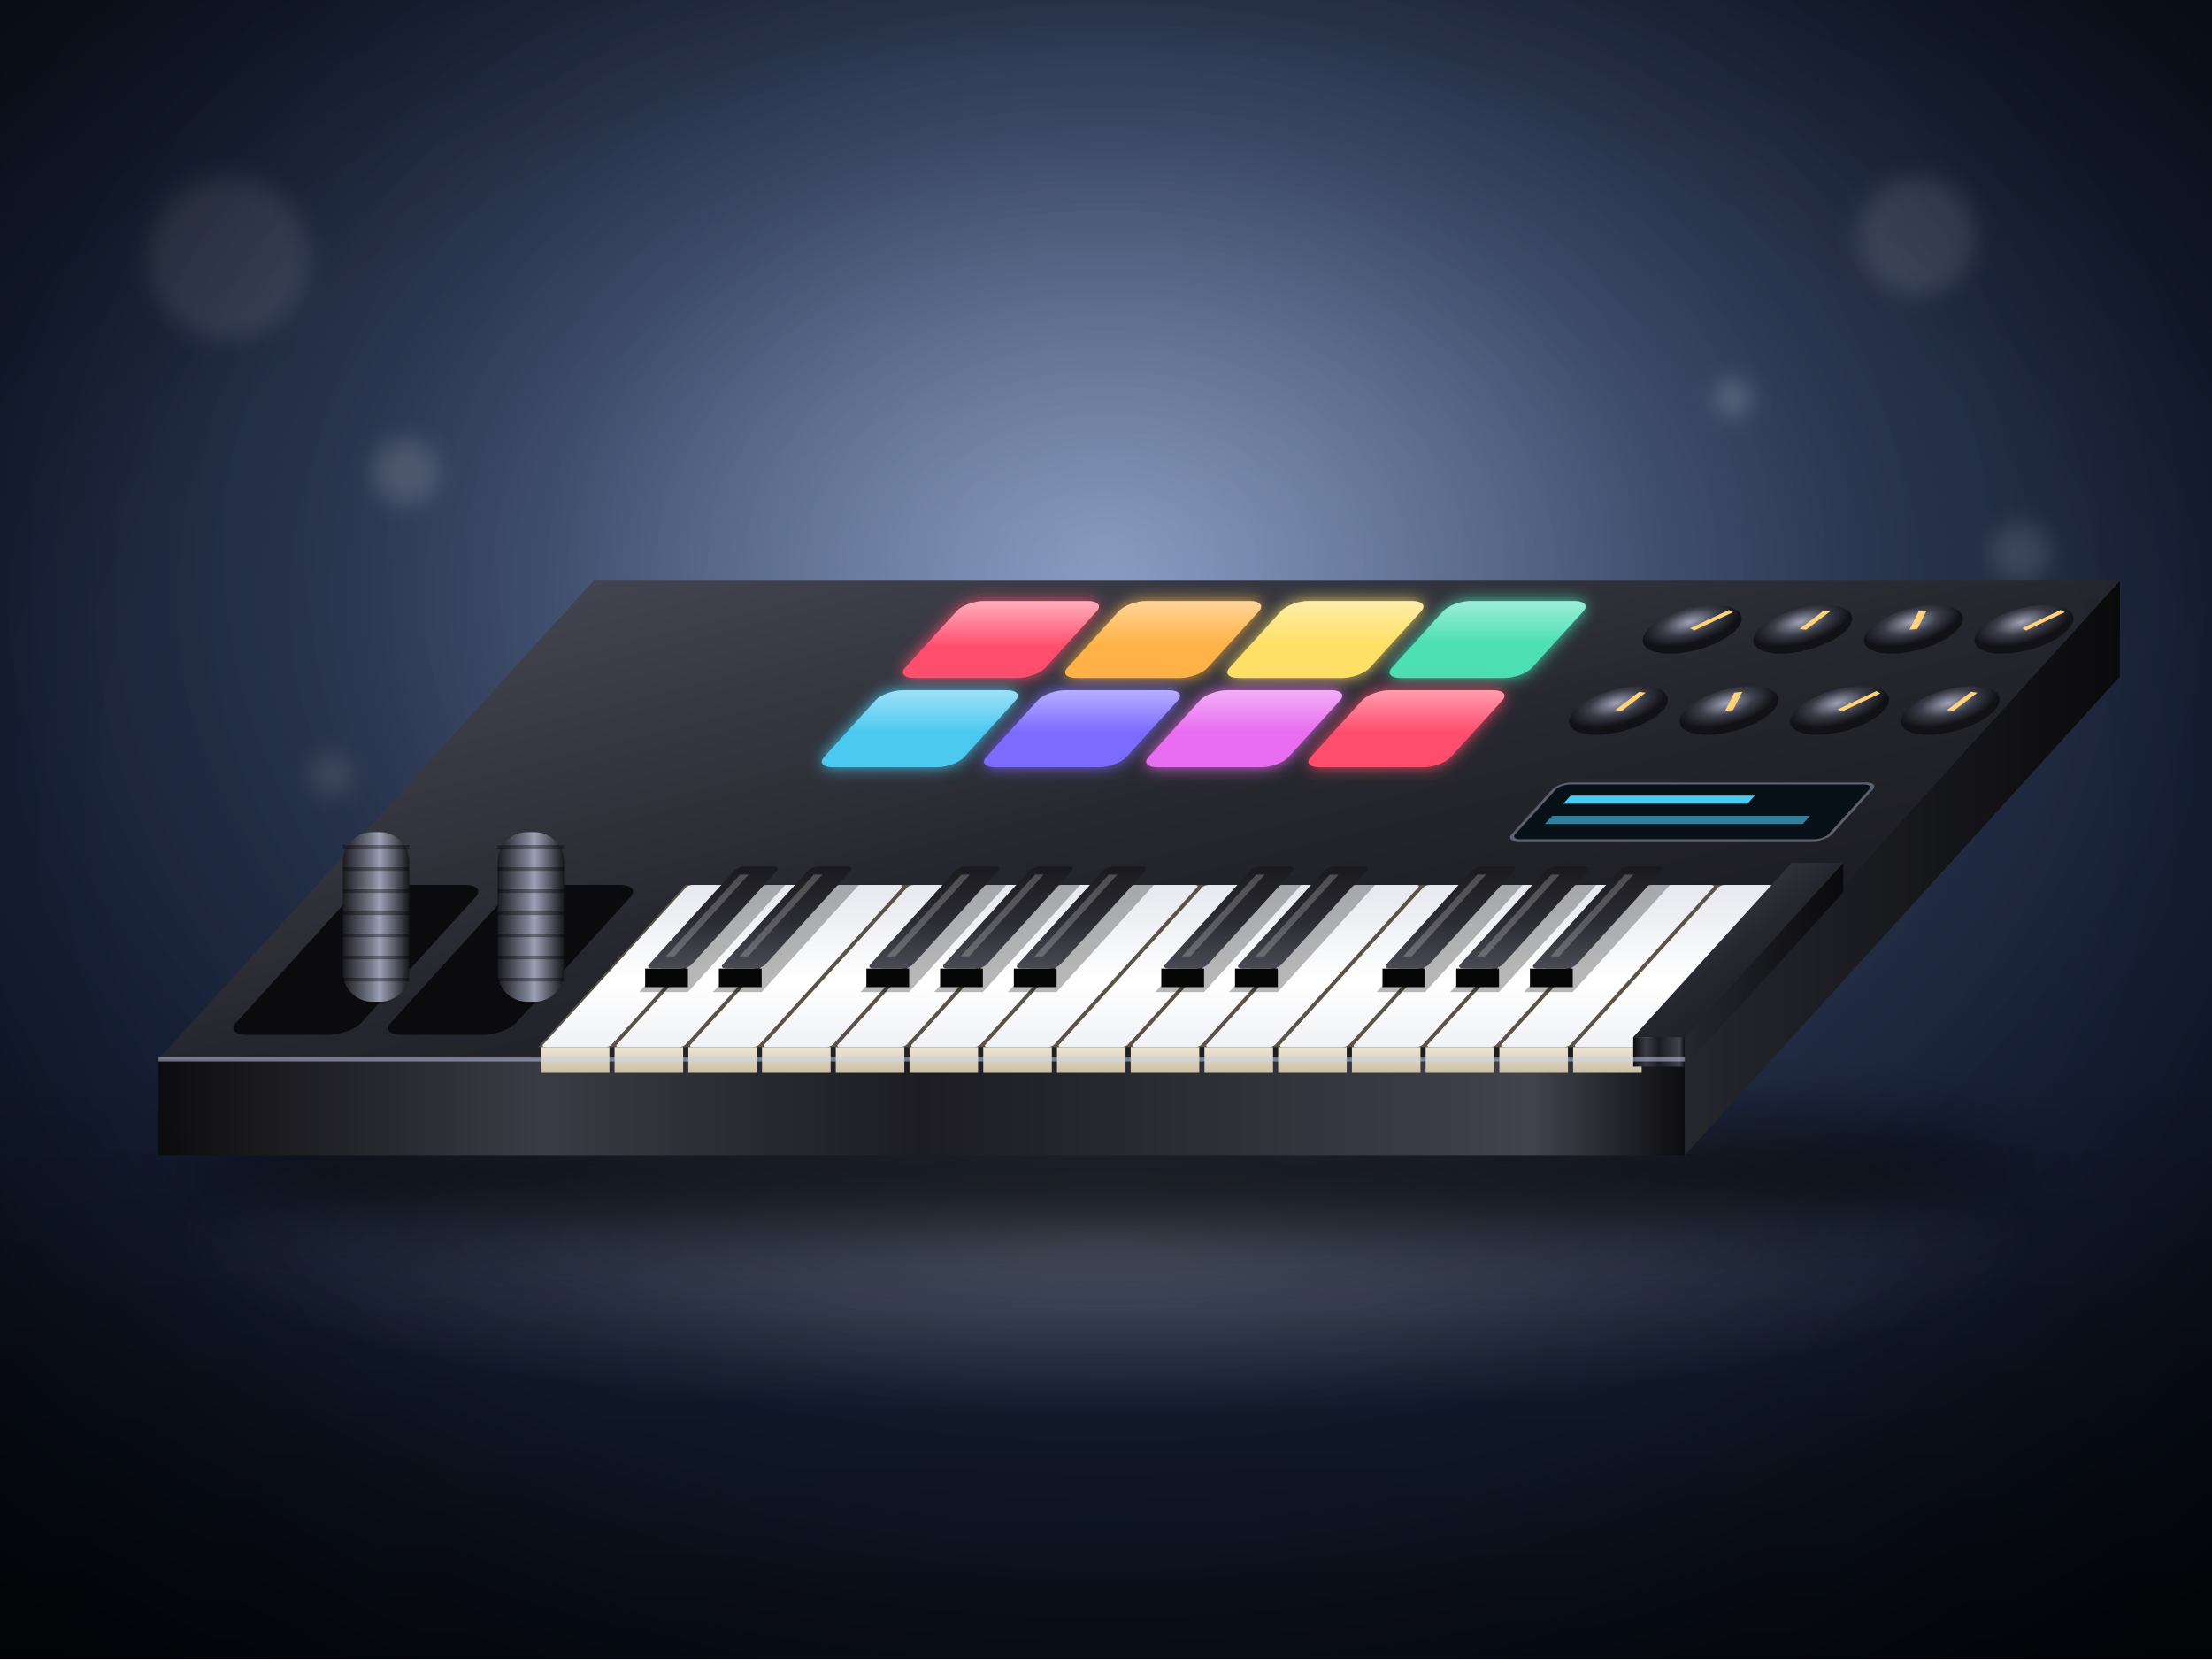
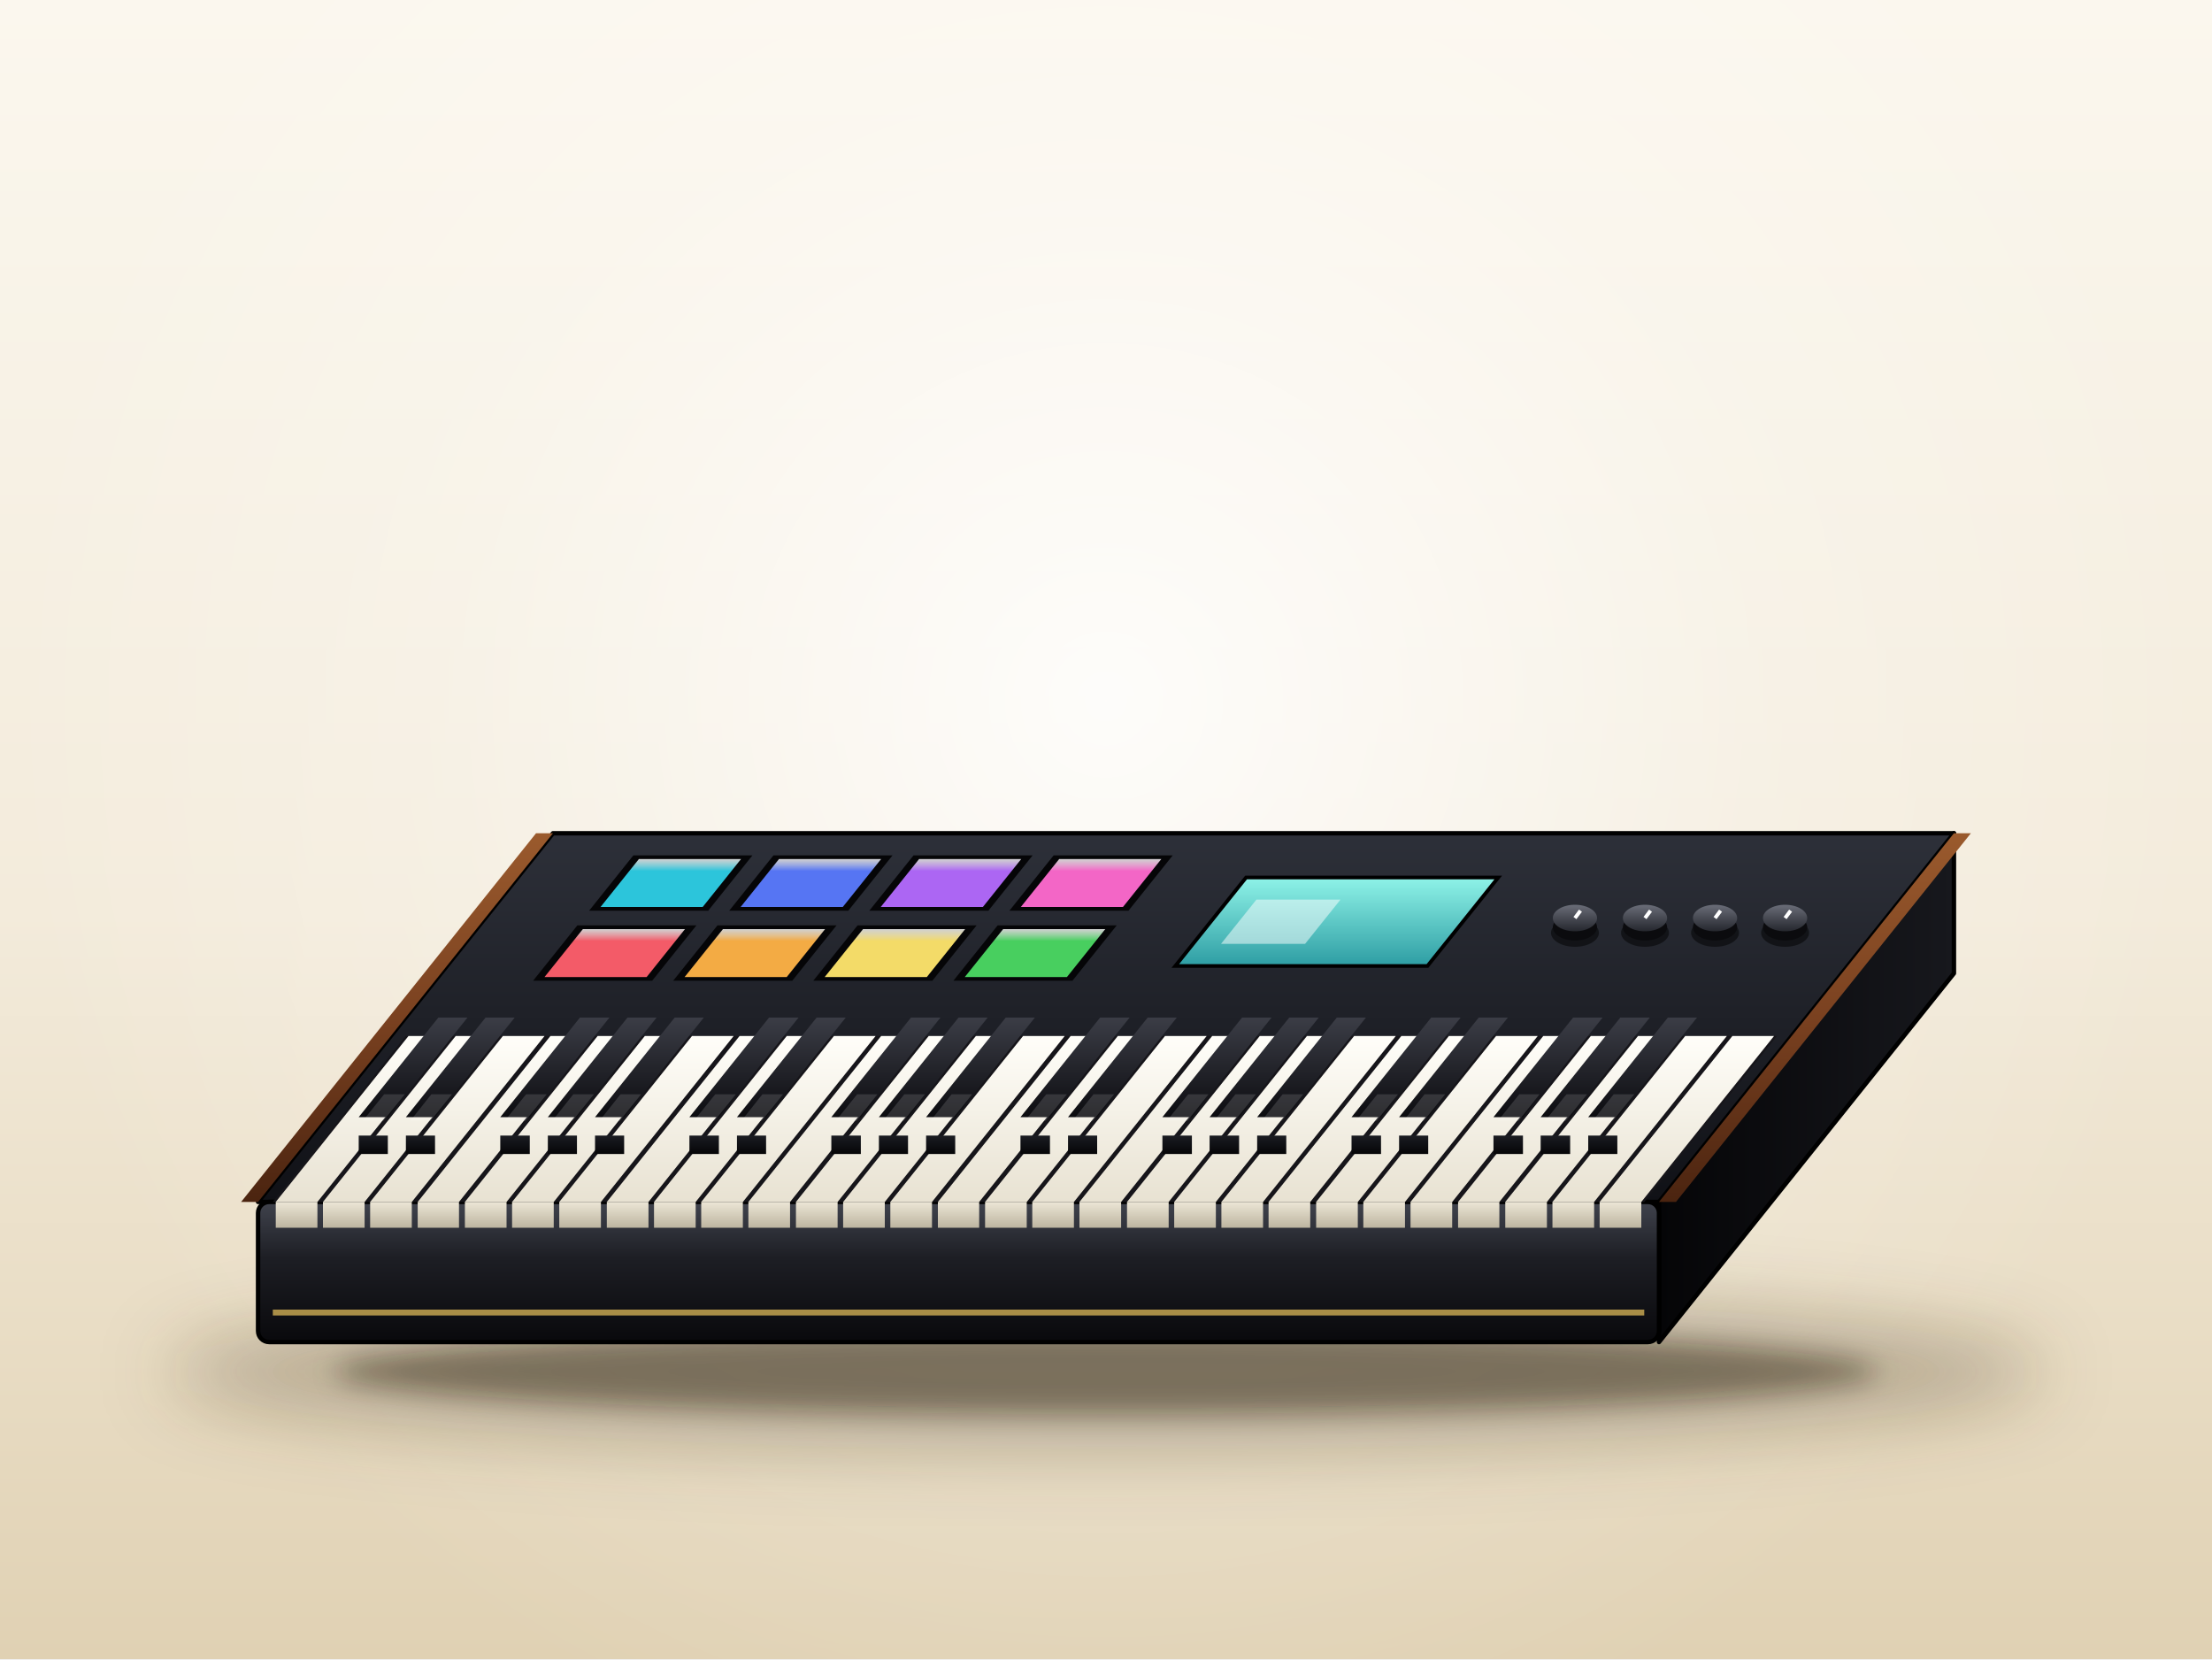
<svg xmlns="http://www.w3.org/2000/svg" viewBox="0 0 600 450" width="600" height="450" role="img">
  <defs>
-     <radialGradient id="r1" cx="0.5" cy="0.36" r="0.78">
-       <stop offset="0" stop-color="#5873a8" />
-       <stop offset="0.45" stop-color="#1e2a44" />
-       <stop offset="1" stop-color="#070c18" />
+     <linearGradient id="midicontroller1" x1="0" y1="0" x2="0" y2="1">
+       <stop offset="0" stop-color="#4a4d58" />
+       <stop offset="0.25" stop-color="#23252c" />
+       <stop offset="0.7" stop-color="#0d0e12" />
+       <stop offset="1" stop-color="#050507" />
+     </linearGradient>
+     <linearGradient id="midicontroller2" x1="0" y1="0" x2="1" y2="0">
+       <stop offset="0" stop-color="#050507" />
+       <stop offset="0.4" stop-color="#3a3d47" />
+       <stop offset="0.55" stop-color="#4b4e5a" />
+       <stop offset="1" stop-color="#0a0a0d" />
+     </linearGradient>
+     <linearGradient id="midicontroller3" x1="0" y1="0" x2="1" y2="0">
+       <stop offset="0" stop-color="#7d818b" />
+       <stop offset="0.2" stop-color="#d9dce2" />
+       <stop offset="0.45" stop-color="#f6f7f9" />
+       <stop offset="0.7" stop-color="#b2b6bf" />
+       <stop offset="1" stop-color="#7a7e88" />
+     </linearGradient>
+     <linearGradient id="midicontroller4" x1="0" y1="0" x2="0" y2="1">
+       <stop offset="0" stop-color="#f4f5f7" />
+       <stop offset="0.5" stop-color="#c3c6cd" />
+       <stop offset="1" stop-color="#868a94" />
+     </linearGradient>
+     <linearGradient id="midicontroller5" x1="0" y1="0" x2="0" y2="1">
+       <stop offset="0" stop-color="#f7e3a4" />
+       <stop offset="0.35" stop-color="#d6a944" />
+       <stop offset="0.7" stop-color="#a8781c" />
+       <stop offset="1" stop-color="#6e4a0c" />
+     </linearGradient>
+     <linearGradient id="midicontroller6" x1="0" y1="0" x2="1" y2="0">
+       <stop offset="0" stop-color="#7a5410" />
+       <stop offset="0.3" stop-color="#e8c56a" />
+       <stop offset="0.5" stop-color="#fbeaa9" />
+       <stop offset="0.75" stop-color="#c1912f" />
+       <stop offset="1" stop-color="#7a5410" />
+     </linearGradient>
+     <linearGradient id="midicontroller7" x1="0" y1="0" x2="0" y2="1">
+       <stop offset="0" stop-color="#33497a" />
+       <stop offset="0.45" stop-color="#1d2e55" />
+       <stop offset="1" stop-color="#0d1730" />
+     </linearGradient>
+     <linearGradient id="midicontroller8" x1="0" y1="0" x2="1" y2="0">
+       <stop offset="0" stop-color="#0d1730" />
+       <stop offset="0.5" stop-color="#2b4272" />
+       <stop offset="1" stop-color="#0d1730" />
+     </linearGradient>
+     <linearGradient id="midicontroller9" x1="0" y1="0" x2="0" y2="1">
+       <stop offset="0" stop-color="#FBF7EE" />
+       <stop offset="0.55" stop-color="#F3EBDB" />
+       <stop offset="0.8" stop-color="#E9DDC5" />
+       <stop offset="1" stop-color="#E0D1B3" />
+     </linearGradient>
+     <radialGradient id="midicontroller10" cx="300" cy="190" r="300" gradientUnits="userSpaceOnUse">
+       <stop offset="0" stop-color="#fff" stop-opacity="0.85" />
+       <stop offset="0.6" stop-color="#fff" stop-opacity="0.2" />
+       <stop offset="1" stop-color="#fff" stop-opacity="0" />
    </radialGradient>
-     <radialGradient id="r2" cx="0.5" cy="0.5" r="0.5">
-       <stop offset="0" stop-color="#ffffff" stop-opacity="0.3" />
-       <stop offset="0.5" stop-color="#ffffff" stop-opacity="0.08" />
-       <stop offset="1" stop-color="#ffffff" stop-opacity="0" />
-     </radialGradient>
-     <linearGradient id="l3" x1="0" y1="290" x2="0" y2="450" gradientUnits="userSpaceOnUse">
-       <stop offset="0" stop-color="#000" stop-opacity="0" />
-       <stop offset="1" stop-color="#000" stop-opacity="0.38" />
-     </linearGradient>
-     <radialGradient id="r4" cx="0.5" cy="0.5" r="0.5">
-       <stop offset="0" stop-color="#ffffff" stop-opacity="0.22" />
-       <stop offset="1" stop-color="#ffffff" stop-opacity="0" />
-     </radialGradient>
-     <filter id="f5" x="-50%" y="-50%" width="200%" height="200%">
-       <feGaussianBlur stdDeviation="3" />
-     </filter>
-     <filter id="f6" x="-50%" y="-50%" width="200%" height="200%">
+     <filter id="midicontroller11" x="-50%" y="-50%" width="200%" height="200%">
      <feGaussianBlur stdDeviation="10" />
    </filter>
-     <linearGradient id="l7" x1="0" y1="0" x2="1" y2="0">
-       <stop offset="0" stop-color="#0d0d10" />
-       <stop offset="0.25" stop-color="#3a3b44" />
-       <stop offset="0.5" stop-color="#1c1c22" />
-       <stop offset="0.9" stop-color="#41434d" />
-       <stop offset="1" stop-color="#0d0d10" />
-     </linearGradient>
-     <linearGradient id="l8" x1="0" y1="0" x2="1" y2="1">
-       <stop offset="0" stop-color="#4a4c58" />
-       <stop offset="0.5" stop-color="#26272e" />
-       <stop offset="1" stop-color="#141418" />
-     </linearGradient>
-     <linearGradient id="l9" x1="0" y1="0" x2="1" y2="0">
-       <stop offset="0" stop-color="#26272e" />
-       <stop offset="1" stop-color="#0a0a0c" />
-     </linearGradient>
-     <filter id="f10" x="-50%" y="-50%" width="200%" height="200%">
-       <feGaussianBlur stdDeviation="4" />
+     <filter id="midicontroller12" x="-50%" y="-50%" width="200%" height="200%">
+       <feGaussianBlur stdDeviation="3.5" />
    </filter>
-     <linearGradient id="l11" x1="0" y1="0" x2="0" y2="1">
-       <stop offset="0" stop-color="#fff" stop-opacity="0.55" />
-       <stop offset="0.6" stop-color="#fff" stop-opacity="0" />
-     </linearGradient>
-     <radialGradient id="r12" cx="0.4" cy="0.35" r="0.5">
-       <stop offset="0" stop-color="#9fa3b5" />
-       <stop offset="0.55" stop-color="#3a3c48" />
-       <stop offset="1" stop-color="#121216" />
-     </radialGradient>
-     <linearGradient id="l13" x1="0" y1="0" x2="0" y2="1">
-       <stop offset="0" stop-color="#fff" stop-opacity="0.45" />
-       <stop offset="0.55" stop-color="#fff" stop-opacity="0" />
-     </linearGradient>
-     <linearGradient id="l14" x1="0" y1="0" x2="1" y2="0">
-       <stop offset="0" stop-color="#1a1a1f" />
-       <stop offset="0.45" stop-color="#7d8092" />
-       <stop offset="0.55" stop-color="#9ea2b6" />
-       <stop offset="1" stop-color="#16161a" />
-     </linearGradient>
-     <linearGradient id="l15" x1="0" y1="0" x2="0" y2="1">
-       <stop offset="0" stop-color="#e6e8ee" />
-       <stop offset="0.6" stop-color="#ffffff" />
-       <stop offset="1" stop-color="#f1f2f6" />
-     </linearGradient>
-     <linearGradient id="l16" x1="0" y1="0" x2="0" y2="1">
-       <stop offset="0" stop-color="#efe7d4" />
-       <stop offset="1" stop-color="#c9bfa6" />
-     </linearGradient>
-     <linearGradient id="l17" x1="0" y1="0" x2="0" y2="1">
-       <stop offset="0" stop-color="#1a1a1e" />
-       <stop offset="0.55" stop-color="#2c2c33" />
-       <stop offset="1" stop-color="#4a4a55" />
-     </linearGradient>
-     <radialGradient id="r18" cx="0.5" cy="0.48" r="0.72">
-       <stop offset="0" stop-color="#000" stop-opacity="0" />
-       <stop offset="0.62" stop-color="#000" stop-opacity="0" />
-       <stop offset="1" stop-color="#000" stop-opacity="0.55" />
-     </radialGradient>
+     <linearGradient id="midicontroller13" x1="0" y1="0" x2="0" y2="1">
+       <stop offset="0" stop-color="#40434d" />
+       <stop offset="0.4" stop-color="#1d1e24" />
+       <stop offset="1" stop-color="#09090c" />
+     </linearGradient>
+     <linearGradient id="midicontroller14" x1="0" y1="0" x2="0" y2="1">
+       <stop offset="0" stop-color="#2d3039" />
+       <stop offset="1" stop-color="#101116" />
+     </linearGradient>
+     <linearGradient id="midicontroller15" x1="1" y1="0" x2="0" y2="0">
+       <stop offset="0" stop-color="#17181d" />
+       <stop offset="1" stop-color="#050507" />
+     </linearGradient>
+     <linearGradient id="midicontroller16" x1="0" y1="0" x2="0" y2="1">
+       <stop offset="0" stop-color="#9a5a2d" />
+       <stop offset="0.5" stop-color="#7a4120" />
+       <stop offset="1" stop-color="#4b2410" />
+     </linearGradient>
+     <linearGradient id="midicontroller17" x1="0" y1="0" x2="0" y2="1">
+       <stop offset="0" stop-color="#fff" stop-opacity="0.85" />
+       <stop offset="0.25" stop-color="#ff5f6d" />
+       <stop offset="1" stop-color="#ff5f6d" />
+     </linearGradient>
+     <linearGradient id="midicontroller18" x1="0" y1="0" x2="0" y2="1">
+       <stop offset="0" stop-color="#fff" stop-opacity="0.85" />
+       <stop offset="0.25" stop-color="#ffb347" />
+       <stop offset="1" stop-color="#ffb347" />
+     </linearGradient>
+     <linearGradient id="midicontroller19" x1="0" y1="0" x2="0" y2="1">
+       <stop offset="0" stop-color="#fff" stop-opacity="0.85" />
+       <stop offset="0.25" stop-color="#ffe66d" />
+       <stop offset="1" stop-color="#ffe66d" />
+     </linearGradient>
+     <linearGradient id="midicontroller20" x1="0" y1="0" x2="0" y2="1">
+       <stop offset="0" stop-color="#fff" stop-opacity="0.85" />
+       <stop offset="0.25" stop-color="#4cd964" />
+       <stop offset="1" stop-color="#4cd964" />
+     </linearGradient>
+     <linearGradient id="midicontroller21" x1="0" y1="0" x2="0" y2="1">
+       <stop offset="0" stop-color="#fff" stop-opacity="0.85" />
+       <stop offset="0.25" stop-color="#2ecfe6" />
+       <stop offset="1" stop-color="#2ecfe6" />
+     </linearGradient>
+     <linearGradient id="midicontroller22" x1="0" y1="0" x2="0" y2="1">
+       <stop offset="0" stop-color="#fff" stop-opacity="0.85" />
+       <stop offset="0.25" stop-color="#5a7bff" />
+       <stop offset="1" stop-color="#5a7bff" />
+     </linearGradient>
+     <linearGradient id="midicontroller23" x1="0" y1="0" x2="0" y2="1">
+       <stop offset="0" stop-color="#fff" stop-opacity="0.85" />
+       <stop offset="0.25" stop-color="#b46bff" />
+       <stop offset="1" stop-color="#b46bff" />
+     </linearGradient>
+     <linearGradient id="midicontroller24" x1="0" y1="0" x2="0" y2="1">
+       <stop offset="0" stop-color="#fff" stop-opacity="0.85" />
+       <stop offset="0.25" stop-color="#ff6bd0" />
+       <stop offset="1" stop-color="#ff6bd0" />
+     </linearGradient>
+     <linearGradient id="midicontroller25" x1="0" y1="0" x2="0" y2="1">
+       <stop offset="0" stop-color="#8ff3e8" />
+       <stop offset="1" stop-color="#2d9da3" />
+     </linearGradient>
+     <linearGradient id="midicontroller26" x1="0" y1="0" x2="0" y2="1">
+       <stop offset="0" stop-color="#6a6d78" />
+       <stop offset="1" stop-color="#25272e" />
+     </linearGradient>
+     <linearGradient id="midicontroller27" x1="0" y1="0" x2="0" y2="1">
+       <stop offset="0" stop-color="#6a6d78" />
+       <stop offset="1" stop-color="#25272e" />
+     </linearGradient>
+     <linearGradient id="midicontroller28" x1="0" y1="0" x2="0" y2="1">
+       <stop offset="0" stop-color="#6a6d78" />
+       <stop offset="1" stop-color="#25272e" />
+     </linearGradient>
+     <linearGradient id="midicontroller29" x1="0" y1="0" x2="0" y2="1">
+       <stop offset="0" stop-color="#6a6d78" />
+       <stop offset="1" stop-color="#25272e" />
+     </linearGradient>
+     <linearGradient id="midicontroller30" x1="0" y1="0" x2="0" y2="1">
+       <stop offset="0" stop-color="#fffef9" />
+       <stop offset="1" stop-color="#e8e2d2" />
+     </linearGradient>
+     <linearGradient id="midicontroller31" x1="0" y1="0" x2="0" y2="1">
+       <stop offset="0" stop-color="#ece6d6" />
+       <stop offset="1" stop-color="#bdb5a0" />
+     </linearGradient>
+     <linearGradient id="midicontroller32" x1="0" y1="0" x2="0" y2="1">
+       <stop offset="0" stop-color="#3b3d46" />
+       <stop offset="1" stop-color="#0c0c10" />
+     </linearGradient>
+     <linearGradient id="midicontroller33" x1="0" y1="0" x2="0" y2="1">
+       <stop offset="0" stop-color="#1b1c22" />
+       <stop offset="1" stop-color="#050507" />
+     </linearGradient>
  </defs>
-   <rect width="600" height="450" fill="url(#r1)" />
-   <ellipse cx="300" cy="150" rx="300" ry="230" fill="url(#r2)" />
-   <rect y="290" width="600" height="160" fill="url(#l3)" />
-   <ellipse cx="300" cy="336" rx="250" ry="48" fill="url(#r4)" />
-   <g filter="url(#f5)" fill="#fff">
-     <circle cx="62" cy="70" r="22" opacity="0.1" />
-     <circle cx="110" cy="128" r="9" opacity="0.14" />
-     <circle cx="520" cy="64" r="16" opacity="0.12" />
-     <circle cx="548" cy="150" r="8" opacity="0.12" />
-     <circle cx="470" cy="108" r="5" opacity="0.18" />
-     <circle cx="90" cy="210" r="6" opacity="0.1" />
-   </g>
-   <ellipse cx="300" cy="318" rx="250" ry="18" fill="#000" opacity="0.65" filter="url(#f6)" />
-   <polygon points="43.0,287.3 457.0,287.3 457.0,313.3 43.0,313.3" fill="url(#l7)" />
-   <polygon points="575.0,157.5 457.0,287.3 457.0,313.3 575.0,183.5" fill="url(#l9)" />
-   <polygon points="161.0,157.5 575.0,157.5 457.0,287.3 43.0,287.3" fill="url(#l8)" />
-   <g transform="matrix(1 0 -0.5 0.55 186 240)">
-     <rect x="6" y="-140" width="38" height="38" rx="5" fill="#ff4d6d" filter="url(#f10)" opacity=".9" />
-     <rect x="6" y="-140" width="38" height="38" rx="5" fill="#ff4d6d" />
-     <rect x="6" y="-140" width="38" height="38" rx="5" fill="url(#l11)" />
-     <rect x="50" y="-140" width="38" height="38" rx="5" fill="#ffb347" filter="url(#f10)" opacity=".9" />
-     <rect x="50" y="-140" width="38" height="38" rx="5" fill="#ffb347" />
-     <rect x="50" y="-140" width="38" height="38" rx="5" fill="url(#l13)" />
-     <rect x="94" y="-140" width="38" height="38" rx="5" fill="#ffe066" filter="url(#f10)" opacity=".9" />
-     <rect x="94" y="-140" width="38" height="38" rx="5" fill="#ffe066" />
-     <rect x="94" y="-140" width="38" height="38" rx="5" fill="url(#l13)" />
-     <rect x="138" y="-140" width="38" height="38" rx="5" fill="#4ce0b3" filter="url(#f10)" opacity=".9" />
-     <rect x="138" y="-140" width="38" height="38" rx="5" fill="#4ce0b3" />
-     <rect x="138" y="-140" width="38" height="38" rx="5" fill="url(#l13)" />
-     <rect x="6" y="-96" width="38" height="38" rx="5" fill="#4cc9f0" filter="url(#f10)" opacity=".9" />
-     <rect x="6" y="-96" width="38" height="38" rx="5" fill="#4cc9f0" />
-     <rect x="6" y="-96" width="38" height="38" rx="5" fill="url(#l13)" />
-     <rect x="50" y="-96" width="38" height="38" rx="5" fill="#7b6cff" filter="url(#f10)" opacity=".9" />
-     <rect x="50" y="-96" width="38" height="38" rx="5" fill="#7b6cff" />
-     <rect x="50" y="-96" width="38" height="38" rx="5" fill="url(#l13)" />
-     <rect x="94" y="-96" width="38" height="38" rx="5" fill="#e86df0" filter="url(#f10)" opacity=".9" />
-     <rect x="94" y="-96" width="38" height="38" rx="5" fill="#e86df0" />
-     <rect x="94" y="-96" width="38" height="38" rx="5" fill="url(#l13)" />
-     <rect x="138" y="-96" width="38" height="38" rx="5" fill="#ff4d6d" filter="url(#f10)" opacity=".9" />
-     <rect x="138" y="-96" width="38" height="38" rx="5" fill="#ff4d6d" />
-     <rect x="138" y="-96" width="38" height="38" rx="5" fill="url(#l13)" />
-     <circle cx="210" cy="-126" r="12" fill="url(#r12)" />
-     <line x1="210" y1="-126" x2="216" y2="-135" stroke="#ffd27a" stroke-width="2" />
-     <circle cx="240" cy="-126" r="12" fill="url(#r12)" />
-     <line x1="240" y1="-126" x2="242" y2="-135" stroke="#ffd27a" stroke-width="2" />
-     <circle cx="270" cy="-126" r="12" fill="url(#r12)" />
-     <line x1="270" y1="-126" x2="268" y2="-135" stroke="#ffd27a" stroke-width="2" />
-     <circle cx="300" cy="-126" r="12" fill="url(#r12)" />
-     <line x1="300" y1="-126" x2="306" y2="-135" stroke="#ffd27a" stroke-width="2" />
-     <circle cx="210" cy="-86" r="12" fill="url(#r12)" />
-     <line x1="210" y1="-86" x2="212" y2="-95" stroke="#ffd27a" stroke-width="2" />
-     <circle cx="240" cy="-86" r="12" fill="url(#r12)" />
-     <line x1="240" y1="-86" x2="238" y2="-95" stroke="#ffd27a" stroke-width="2" />
-     <circle cx="270" cy="-86" r="12" fill="url(#r12)" />
-     <line x1="270" y1="-86" x2="276" y2="-95" stroke="#ffd27a" stroke-width="2" />
-     <circle cx="300" cy="-86" r="12" fill="url(#r12)" />
-     <line x1="300" y1="-86" x2="302" y2="-95" stroke="#ffd27a" stroke-width="2" />
-     <rect x="212" y="-50" width="86" height="28" rx="3" fill="#081018" stroke="#5c6070" />
-     <rect x="218" y="-44" width="50" height="4" fill="#4cc9f0" />
-     <rect x="218" y="-34" width="70" height="4" fill="#4cc9f0" opacity=".6" />
-     <rect x="-88" y="0" width="34" height="74" rx="6" fill="#0b0b0e" />
-     <rect x="-46" y="0" width="34" height="74" rx="6" fill="#0b0b0e" />
-   </g>
-   <rect x="93.0" y="225.7" width="18" height="46" rx="8" fill="url(#l14)" />
-   <g stroke="#000" stroke-opacity=".35">
-     <line x1="93.0" y1="229.7" x2="111.0" y2="229.7" />
-     <line x1="93.0" y1="235.7" x2="111.0" y2="235.7" />
-     <line x1="93.0" y1="241.7" x2="111.0" y2="241.7" />
-     <line x1="93.0" y1="247.7" x2="111.0" y2="247.7" />
-     <line x1="93.0" y1="253.7" x2="111.0" y2="253.7" />
-     <line x1="93.0" y1="259.7" x2="111.0" y2="259.7" />
-     <line x1="93.0" y1="265.7" x2="111.0" y2="265.7" />
-   </g>
-   <rect x="135.0" y="225.7" width="18" height="46" rx="8" fill="url(#l14)" />
-   <g stroke="#000" stroke-opacity=".35">
-     <line x1="135.0" y1="229.7" x2="153.0" y2="229.7" />
-     <line x1="135.0" y1="235.7" x2="153.0" y2="235.7" />
-     <line x1="135.0" y1="241.7" x2="153.0" y2="241.7" />
-     <line x1="135.0" y1="247.7" x2="153.0" y2="247.7" />
-     <line x1="135.0" y1="253.7" x2="153.0" y2="253.7" />
-     <line x1="135.0" y1="259.7" x2="153.0" y2="259.7" />
-     <line x1="135.0" y1="265.7" x2="153.0" y2="265.7" />
-   </g>
-   <g transform="matrix(1 0 -0.5 0.55 186 240)">
-     <rect x="0" y="0" width="300" height="80" fill="#5b5446" />
-     <rect x="0.70" y="0" width="18.60" height="80" rx="1.20" fill="url(#l15)" />
-     <rect x="20.70" y="0" width="18.60" height="80" rx="1.20" fill="url(#l15)" />
-     <rect x="40.70" y="0" width="18.60" height="80" rx="1.20" fill="url(#l15)" />
-     <rect x="60.70" y="0" width="18.60" height="80" rx="1.20" fill="url(#l15)" />
-     <rect x="80.70" y="0" width="18.60" height="80" rx="1.20" fill="url(#l15)" />
-     <rect x="100.70" y="0" width="18.60" height="80" rx="1.20" fill="url(#l15)" />
-     <rect x="120.70" y="0" width="18.60" height="80" rx="1.20" fill="url(#l15)" />
-     <rect x="140.70" y="0" width="18.60" height="80" rx="1.20" fill="url(#l15)" />
-     <rect x="160.70" y="0" width="18.60" height="80" rx="1.20" fill="url(#l15)" />
-     <rect x="180.70" y="0" width="18.60" height="80" rx="1.20" fill="url(#l15)" />
-     <rect x="200.70" y="0" width="18.60" height="80" rx="1.20" fill="url(#l15)" />
-     <rect x="220.70" y="0" width="18.60" height="80" rx="1.20" fill="url(#l15)" />
-     <rect x="240.70" y="0" width="18.60" height="80" rx="1.20" fill="url(#l15)" />
-     <rect x="260.70" y="0" width="18.60" height="80" rx="1.20" fill="url(#l15)" />
-     <rect x="280.70" y="0" width="18.60" height="80" rx="1.20" fill="url(#l15)" />
-   </g>
-   <g transform="translate(146.00 284.00)">
-     <rect x="0.70" y="0" width="18.60" height="7" fill="url(#l16)" />
-     <rect x="20.70" y="0" width="18.60" height="7" fill="url(#l16)" />
-     <rect x="40.70" y="0" width="18.60" height="7" fill="url(#l16)" />
-     <rect x="60.70" y="0" width="18.60" height="7" fill="url(#l16)" />
-     <rect x="80.70" y="0" width="18.60" height="7" fill="url(#l16)" />
-     <rect x="100.70" y="0" width="18.60" height="7" fill="url(#l16)" />
-     <rect x="120.70" y="0" width="18.60" height="7" fill="url(#l16)" />
-     <rect x="140.70" y="0" width="18.60" height="7" fill="url(#l16)" />
-     <rect x="160.70" y="0" width="18.60" height="7" fill="url(#l16)" />
-     <rect x="180.70" y="0" width="18.60" height="7" fill="url(#l16)" />
-     <rect x="200.70" y="0" width="18.60" height="7" fill="url(#l16)" />
-     <rect x="220.70" y="0" width="18.60" height="7" fill="url(#l16)" />
-     <rect x="240.70" y="0" width="18.60" height="7" fill="url(#l16)" />
-     <rect x="260.70" y="0" width="18.60" height="7" fill="url(#l16)" />
-     <rect x="280.70" y="0" width="18.60" height="7" fill="url(#l16)" />
-   </g>
-   <g transform="matrix(1 0 -0.5 0.55 186 240)" fill="#000" opacity=".28">
-     <rect x="13.80" y="0" width="13.20" height="52.90" />
-     <rect x="33.80" y="0" width="13.20" height="52.90" />
-     <rect x="73.80" y="0" width="13.20" height="52.90" />
-     <rect x="93.80" y="0" width="13.20" height="52.90" />
-     <rect x="113.80" y="0" width="13.20" height="52.90" />
-     <rect x="153.80" y="0" width="13.20" height="52.90" />
-     <rect x="173.80" y="0" width="13.20" height="52.90" />
-     <rect x="213.80" y="0" width="13.20" height="52.90" />
-     <rect x="233.80" y="0" width="13.20" height="52.90" />
-     <rect x="253.80" y="0" width="13.20" height="52.90" />
-   </g>
-   <rect x="175.00" y="262.72" width="11.60" height="5.00" fill="#060607" />
-   <rect x="195.00" y="262.72" width="11.60" height="5.00" fill="#060607" />
-   <rect x="235.00" y="262.72" width="11.60" height="5.00" fill="#060607" />
-   <rect x="255.00" y="262.72" width="11.60" height="5.00" fill="#060607" />
-   <rect x="275.00" y="262.72" width="11.60" height="5.00" fill="#060607" />
-   <rect x="315.00" y="262.72" width="11.60" height="5.00" fill="#060607" />
-   <rect x="335.00" y="262.72" width="11.60" height="5.00" fill="#060607" />
-   <rect x="375.00" y="262.72" width="11.60" height="5.00" fill="#060607" />
-   <rect x="395.00" y="262.72" width="11.60" height="5.00" fill="#060607" />
-   <rect x="415.00" y="262.72" width="11.60" height="5.00" fill="#060607" />
-   <g transform="translate(0 -5)">
-     <g transform="matrix(1 0 -0.5 0.55 186 240)">
-       <rect x="14.20" y="0" width="11.60" height="50.40" rx="2.09" fill="url(#l17)" />
-       <rect x="16.75" y="4.03" width="2.32" height="40.32" fill="#fff" opacity=".22" />
-       <rect x="34.20" y="0" width="11.60" height="50.40" rx="2.09" fill="url(#l17)" />
-       <rect x="36.75" y="4.03" width="2.32" height="40.32" fill="#fff" opacity=".22" />
-       <rect x="74.20" y="0" width="11.60" height="50.40" rx="2.09" fill="url(#l17)" />
-       <rect x="76.75" y="4.03" width="2.32" height="40.32" fill="#fff" opacity=".22" />
-       <rect x="94.20" y="0" width="11.60" height="50.40" rx="2.09" fill="url(#l17)" />
-       <rect x="96.75" y="4.03" width="2.32" height="40.32" fill="#fff" opacity=".22" />
-       <rect x="114.20" y="0" width="11.60" height="50.40" rx="2.09" fill="url(#l17)" />
-       <rect x="116.75" y="4.03" width="2.32" height="40.32" fill="#fff" opacity=".22" />
-       <rect x="154.20" y="0" width="11.60" height="50.40" rx="2.09" fill="url(#l17)" />
-       <rect x="156.75" y="4.03" width="2.32" height="40.32" fill="#fff" opacity=".22" />
-       <rect x="174.20" y="0" width="11.60" height="50.40" rx="2.09" fill="url(#l17)" />
-       <rect x="176.75" y="4.03" width="2.32" height="40.32" fill="#fff" opacity=".22" />
-       <rect x="214.20" y="0" width="11.60" height="50.40" rx="2.09" fill="url(#l17)" />
-       <rect x="216.75" y="4.03" width="2.32" height="40.32" fill="#fff" opacity=".22" />
-       <rect x="234.20" y="0" width="11.60" height="50.40" rx="2.09" fill="url(#l17)" />
-       <rect x="236.75" y="4.03" width="2.32" height="40.32" fill="#fff" opacity=".22" />
-       <rect x="254.20" y="0" width="11.60" height="50.40" rx="2.09" fill="url(#l17)" />
-       <rect x="256.75" y="4.03" width="2.32" height="40.32" fill="#fff" opacity=".22" />
-     </g>
-   </g>
-   <polygon points="443.0,281.3 457.0,281.3 457.0,289.3 443.0,289.3" fill="url(#l7)" />
-   <polygon points="500.0,234.0 457.0,281.3 457.0,289.3 500.0,242.0" fill="url(#l9)" />
-   <polygon points="486.0,234.0 500.0,234.0 457.0,281.3 443.0,281.3" fill="url(#l8)" />
-   <line x1="43.0" y1="287.3" x2="457.0" y2="287.3" stroke="#c9d3f0" stroke-opacity=".5" stroke-width="1.2" />
-   <rect width="600" height="450" fill="url(#r18)" />
+   <rect width="600" height="450" fill="url(#midicontroller9)" />
+   <rect width="600" height="450" fill="url(#midicontroller10)" />
+   <ellipse cx="300" cy="372" rx="255" ry="21" fill="#3b2a10" opacity="0.304" filter="url(#midicontroller11)" />
+   <ellipse cx="300" cy="372" rx="209.1" ry="11.55" fill="#150e04" opacity="0.38" filter="url(#midicontroller12)" />
+   <polygon points="450,326 530,226 530,264 450,364" fill="url(#midicontroller15)" stroke="#000" stroke-width="1.2" stroke-linejoin="round" />
+   <polygon points="70,326 450,326 530,226 150,226" fill="url(#midicontroller14)" stroke="#000" stroke-width="1.2" stroke-linejoin="round" />
+   <rect x="70" y="326" width="380" height="38" rx="3" fill="url(#midicontroller13)" stroke="#000" stroke-width="1.2" stroke-linejoin="round" />
+   <polygon points="65.4,326 70,326 150,226 145.4,226" fill="url(#midicontroller16)" />
+   <polygon points="450,326 454.6,326 534.6,226 530,226" fill="url(#midicontroller16)" />
+   <polygon points="144.6,266 176.9,266 188.9,251 156.6,251" fill="#050507" />
+   <polygon points="147.7,265 175.4,265 185.8,252 158.1,252" fill="url(#midicontroller17)" opacity=".95" />
+   <polygon points="182.6,266 214.9,266 226.9,251 194.6,251" fill="#050507" />
+   <polygon points="185.7,265 213.4,265 223.8,252 196.1,252" fill="url(#midicontroller18)" opacity=".95" />
+   <polygon points="220.6,266 252.9,266 264.9,251 232.6,251" fill="#050507" />
+   <polygon points="223.7,265 251.4,265 261.8,252 234.1,252" fill="url(#midicontroller19)" opacity=".95" />
+   <polygon points="258.6,266 290.9,266 302.9,251 270.6,251" fill="#050507" />
+   <polygon points="261.7,265 289.4,265 299.8,252 272.1,252" fill="url(#midicontroller20)" opacity=".95" />
+   <polygon points="159.8,247 192.1,247 204.1,232 171.8,232" fill="#050507" />
+   <polygon points="162.9,246 190.6,246 201,233 173.3,233" fill="url(#midicontroller21)" opacity=".95" />
+   <polygon points="197.8,247 230.1,247 242.1,232 209.8,232" fill="#050507" />
+   <polygon points="200.9,246 228.6,246 239,233 211.3,233" fill="url(#midicontroller22)" opacity=".95" />
+   <polygon points="235.8,247 268.1,247 280.1,232 247.8,232" fill="#050507" />
+   <polygon points="238.9,246 266.6,246 277,233 249.3,233" fill="url(#midicontroller23)" opacity=".95" />
+   <polygon points="273.8,247 306.1,247 318.1,232 285.8,232" fill="#050507" />
+   <polygon points="276.9,246 304.6,246 315,233 287.3,233" fill="url(#midicontroller24)" opacity=".95" />
+   <polygon points="318.8,262 387.2,262 406.4,238 338,238" fill="url(#midicontroller25)" stroke="#000" stroke-width="1" />
+   <polygon points="331.2,256 354,256 363.6,244 340.8,244" fill="#fff" opacity=".5" />
+   <ellipse cx="427.2" cy="253" rx="6.5" ry="3.8" fill="#000" opacity=".5" />
+   <ellipse cx="427.2" cy="251.5" rx="6" ry="3.6" fill="#0b0b0e" />
+   <ellipse cx="427.2" cy="249" rx="6" ry="3.6" fill="url(#midicontroller26)" />
+   <line x1="427.2" y1="249" x2="428.7" y2="247" stroke="#fff" stroke-width="1" />
+   <ellipse cx="446.2" cy="253" rx="6.5" ry="3.8" fill="#000" opacity=".5" />
+   <ellipse cx="446.2" cy="251.5" rx="6" ry="3.6" fill="#0b0b0e" />
+   <ellipse cx="446.2" cy="249" rx="6" ry="3.6" fill="url(#midicontroller27)" />
+   <line x1="446.2" y1="249" x2="447.7" y2="247" stroke="#fff" stroke-width="1" />
+   <ellipse cx="465.2" cy="253" rx="6.5" ry="3.8" fill="#000" opacity=".5" />
+   <ellipse cx="465.2" cy="251.5" rx="6" ry="3.6" fill="#0b0b0e" />
+   <ellipse cx="465.2" cy="249" rx="6" ry="3.6" fill="url(#midicontroller28)" />
+   <line x1="465.2" y1="249" x2="466.7" y2="247" stroke="#fff" stroke-width="1" />
+   <ellipse cx="484.2" cy="253" rx="6.5" ry="3.8" fill="#000" opacity=".5" />
+   <ellipse cx="484.2" cy="251.5" rx="6" ry="3.6" fill="#0b0b0e" />
+   <ellipse cx="484.2" cy="249" rx="6" ry="3.6" fill="url(#midicontroller29)" />
+   <line x1="484.2" y1="249" x2="485.7" y2="247" stroke="#fff" stroke-width="1" />
+   <polygon points="74,326 446,326 482,281 110,281" fill="#16151a" />
+   <polygon points="74.8,326 86.1,326 122.1,281 110.8,281" fill="url(#midicontroller30)" />
+   <polygon points="74.8,326 86.1,326 86.1,333 74.8,333" fill="url(#midicontroller31)" />
+   <polygon points="87.6,326 98.9,326 134.9,281 123.6,281" fill="url(#midicontroller30)" />
+   <polygon points="87.6,326 98.9,326 98.9,333 87.6,333" fill="url(#midicontroller31)" />
+   <polygon points="100.4,326 111.7,326 147.7,281 136.4,281" fill="url(#midicontroller30)" />
+   <polygon points="100.4,326 111.7,326 111.7,333 100.4,333" fill="url(#midicontroller31)" />
+   <polygon points="113.3,326 124.5,326 160.5,281 149.3,281" fill="url(#midicontroller30)" />
+   <polygon points="113.3,326 124.5,326 124.5,333 113.3,333" fill="url(#midicontroller31)" />
+   <polygon points="126.1,326 137.4,326 173.4,281 162.1,281" fill="url(#midicontroller30)" />
+   <polygon points="126.1,326 137.4,326 137.4,333 126.1,333" fill="url(#midicontroller31)" />
+   <polygon points="138.9,326 150.2,326 186.2,281 174.9,281" fill="url(#midicontroller30)" />
+   <polygon points="138.9,326 150.2,326 150.2,333 138.9,333" fill="url(#midicontroller31)" />
+   <polygon points="151.7,326 163,326 199,281 187.7,281" fill="url(#midicontroller30)" />
+   <polygon points="151.7,326 163,326 163,333 151.7,333" fill="url(#midicontroller31)" />
+   <polygon points="164.6,326 175.9,326 211.9,281 200.6,281" fill="url(#midicontroller30)" />
+   <polygon points="164.6,326 175.9,326 175.9,333 164.6,333" fill="url(#midicontroller31)" />
+   <polygon points="177.4,326 188.7,326 224.7,281 213.4,281" fill="url(#midicontroller30)" />
+   <polygon points="177.4,326 188.7,326 188.7,333 177.4,333" fill="url(#midicontroller31)" />
+   <polygon points="190.2,326 201.5,326 237.5,281 226.2,281" fill="url(#midicontroller30)" />
+   <polygon points="190.2,326 201.5,326 201.5,333 190.2,333" fill="url(#midicontroller31)" />
+   <polygon points="203,326 214.3,326 250.3,281 239,281" fill="url(#midicontroller30)" />
+   <polygon points="203,326 214.3,326 214.3,333 203,333" fill="url(#midicontroller31)" />
+   <polygon points="215.9,326 227.2,326 263.2,281 251.9,281" fill="url(#midicontroller30)" />
+   <polygon points="215.9,326 227.2,326 227.2,333 215.9,333" fill="url(#midicontroller31)" />
+   <polygon points="228.7,326 240,326 276,281 264.7,281" fill="url(#midicontroller30)" />
+   <polygon points="228.7,326 240,326 240,333 228.7,333" fill="url(#midicontroller31)" />
+   <polygon points="241.5,326 252.8,326 288.8,281 277.5,281" fill="url(#midicontroller30)" />
+   <polygon points="241.5,326 252.8,326 252.8,333 241.5,333" fill="url(#midicontroller31)" />
+   <polygon points="254.4,326 265.6,326 301.6,281 290.4,281" fill="url(#midicontroller30)" />
+   <polygon points="254.4,326 265.6,326 265.6,333 254.4,333" fill="url(#midicontroller31)" />
+   <polygon points="267.2,326 278.5,326 314.5,281 303.2,281" fill="url(#midicontroller30)" />
+   <polygon points="267.2,326 278.5,326 278.5,333 267.2,333" fill="url(#midicontroller31)" />
+   <polygon points="280,326 291.3,326 327.3,281 316,281" fill="url(#midicontroller30)" />
+   <polygon points="280,326 291.3,326 291.3,333 280,333" fill="url(#midicontroller31)" />
+   <polygon points="292.8,326 304.1,326 340.1,281 328.8,281" fill="url(#midicontroller30)" />
+   <polygon points="292.8,326 304.1,326 304.1,333 292.8,333" fill="url(#midicontroller31)" />
+   <polygon points="305.7,326 317,326 353,281 341.7,281" fill="url(#midicontroller30)" />
+   <polygon points="305.7,326 317,326 317,333 305.7,333" fill="url(#midicontroller31)" />
+   <polygon points="318.5,326 329.8,326 365.8,281 354.5,281" fill="url(#midicontroller30)" />
+   <polygon points="318.5,326 329.8,326 329.8,333 318.5,333" fill="url(#midicontroller31)" />
+   <polygon points="331.3,326 342.6,326 378.6,281 367.3,281" fill="url(#midicontroller30)" />
+   <polygon points="331.3,326 342.6,326 342.6,333 331.3,333" fill="url(#midicontroller31)" />
+   <polygon points="344.1,326 355.4,326 391.4,281 380.1,281" fill="url(#midicontroller30)" />
+   <polygon points="344.1,326 355.4,326 355.4,333 344.1,333" fill="url(#midicontroller31)" />
+   <polygon points="357,326 368.3,326 404.3,281 393,281" fill="url(#midicontroller30)" />
+   <polygon points="357,326 368.3,326 368.3,333 357,333" fill="url(#midicontroller31)" />
+   <polygon points="369.8,326 381.1,326 417.1,281 405.8,281" fill="url(#midicontroller30)" />
+   <polygon points="369.8,326 381.1,326 381.1,333 369.8,333" fill="url(#midicontroller31)" />
+   <polygon points="382.6,326 393.9,326 429.9,281 418.6,281" fill="url(#midicontroller30)" />
+   <polygon points="382.6,326 393.9,326 393.9,333 382.6,333" fill="url(#midicontroller31)" />
+   <polygon points="395.5,326 406.7,326 442.7,281 431.5,281" fill="url(#midicontroller30)" />
+   <polygon points="395.5,326 406.7,326 406.7,333 395.5,333" fill="url(#midicontroller31)" />
+   <polygon points="408.3,326 419.6,326 455.6,281 444.3,281" fill="url(#midicontroller30)" />
+   <polygon points="408.3,326 419.6,326 419.6,333 408.3,333" fill="url(#midicontroller31)" />
+   <polygon points="421.1,326 432.4,326 468.4,281 457.1,281" fill="url(#midicontroller30)" />
+   <polygon points="421.1,326 432.4,326 432.4,333 421.1,333" fill="url(#midicontroller31)" />
+   <polygon points="433.9,326 445.2,326 481.2,281 469.9,281" fill="url(#midicontroller30)" />
+   <polygon points="433.9,326 445.2,326 445.2,333 433.9,333" fill="url(#midicontroller31)" />
+   <polygon points="97.3,308 105.2,308 105.2,313 97.3,313" fill="url(#midicontroller33)" />
+   <polygon points="97.3,308 105.2,308 126.8,281 118.9,281" fill="url(#midicontroller32)" transform="translate(0,-5)" />
+   <polygon points="98.4,304 104,304 109.8,296.8 104.2,296.8" fill="#fff" opacity=".14" />
+   <polygon points="110.1,308 118,308 118,313 110.1,313" fill="url(#midicontroller33)" />
+   <polygon points="110.1,308 118,308 139.6,281 131.7,281" fill="url(#midicontroller32)" transform="translate(0,-5)" />
+   <polygon points="111.3,304 116.8,304 122.6,296.8 117,296.8" fill="#fff" opacity=".14" />
+   <polygon points="135.7,308 143.7,308 143.7,313 135.7,313" fill="url(#midicontroller33)" />
+   <polygon points="135.7,308 143.7,308 165.3,281 157.3,281" fill="url(#midicontroller32)" transform="translate(0,-5)" />
+   <polygon points="136.9,304 142.5,304 148.3,296.8 142.7,296.8" fill="#fff" opacity=".14" />
+   <polygon points="148.6,308 156.5,308 156.5,313 148.6,313" fill="url(#midicontroller33)" />
+   <polygon points="148.6,308 156.5,308 178.1,281 170.2,281" fill="url(#midicontroller32)" transform="translate(0,-5)" />
+   <polygon points="149.8,304 155.3,304 161.1,296.8 155.5,296.8" fill="#fff" opacity=".14" />
+   <polygon points="161.4,308 169.3,308 169.3,313 161.4,313" fill="url(#midicontroller33)" />
+   <polygon points="161.4,308 169.3,308 190.9,281 183,281" fill="url(#midicontroller32)" transform="translate(0,-5)" />
+   <polygon points="162.6,304 168.1,304 173.9,296.8 168.3,296.8" fill="#fff" opacity=".14" />
+   <polygon points="187,308 195,308 195,313 187,313" fill="url(#midicontroller33)" />
+   <polygon points="187,308 195,308 216.6,281 208.6,281" fill="url(#midicontroller32)" transform="translate(0,-5)" />
+   <polygon points="188.2,304 193.8,304 199.6,296.8 194,296.8" fill="#fff" opacity=".14" />
+   <polygon points="199.9,308 207.8,308 207.8,313 199.9,313" fill="url(#midicontroller33)" />
+   <polygon points="199.9,308 207.8,308 229.4,281 221.5,281" fill="url(#midicontroller32)" transform="translate(0,-5)" />
+   <polygon points="201.1,304 206.6,304 212.4,296.8 206.8,296.8" fill="#fff" opacity=".14" />
+   <polygon points="225.5,308 233.5,308 233.5,313 225.5,313" fill="url(#midicontroller33)" />
+   <polygon points="225.5,308 233.5,308 255.1,281 247.1,281" fill="url(#midicontroller32)" transform="translate(0,-5)" />
+   <polygon points="226.7,304 232.3,304 238,296.8 232.5,296.8" fill="#fff" opacity=".14" />
+   <polygon points="238.4,308 246.3,308 246.3,313 238.4,313" fill="url(#midicontroller33)" />
+   <polygon points="238.4,308 246.3,308 267.9,281 260,281" fill="url(#midicontroller32)" transform="translate(0,-5)" />
+   <polygon points="239.5,304 245.1,304 250.9,296.8 245.3,296.8" fill="#fff" opacity=".14" />
+   <polygon points="251.2,308 259.1,308 259.1,313 251.2,313" fill="url(#midicontroller33)" />
+   <polygon points="251.2,308 259.1,308 280.7,281 272.8,281" fill="url(#midicontroller32)" transform="translate(0,-5)" />
+   <polygon points="252.4,304 257.9,304 263.7,296.8 258.1,296.8" fill="#fff" opacity=".14" />
+   <polygon points="276.8,308 284.8,308 284.8,313 276.8,313" fill="url(#midicontroller33)" />
+   <polygon points="276.8,308 284.8,308 306.4,281 298.4,281" fill="url(#midicontroller32)" transform="translate(0,-5)" />
+   <polygon points="278,304 283.6,304 289.4,296.8 283.8,296.8" fill="#fff" opacity=".14" />
+   <polygon points="289.7,308 297.6,308 297.6,313 289.7,313" fill="url(#midicontroller33)" />
+   <polygon points="289.7,308 297.6,308 319.2,281 311.3,281" fill="url(#midicontroller32)" transform="translate(0,-5)" />
+   <polygon points="290.9,304 296.4,304 302.2,296.8 296.6,296.8" fill="#fff" opacity=".14" />
+   <polygon points="315.3,308 323.3,308 323.3,313 315.3,313" fill="url(#midicontroller33)" />
+   <polygon points="315.3,308 323.3,308 344.9,281 336.9,281" fill="url(#midicontroller32)" transform="translate(0,-5)" />
+   <polygon points="316.5,304 322.1,304 327.8,296.8 322.3,296.8" fill="#fff" opacity=".14" />
+   <polygon points="328.1,308 336.1,308 336.1,313 328.1,313" fill="url(#midicontroller33)" />
+   <polygon points="328.1,308 336.1,308 357.7,281 349.7,281" fill="url(#midicontroller32)" transform="translate(0,-5)" />
+   <polygon points="329.3,304 334.9,304 340.7,296.8 335.1,296.8" fill="#fff" opacity=".14" />
+   <polygon points="341,308 348.9,308 348.9,313 341,313" fill="url(#midicontroller33)" />
+   <polygon points="341,308 348.9,308 370.5,281 362.6,281" fill="url(#midicontroller32)" transform="translate(0,-5)" />
+   <polygon points="342.2,304 347.7,304 353.5,296.8 347.9,296.8" fill="#fff" opacity=".14" />
+   <polygon points="366.6,308 374.6,308 374.6,313 366.6,313" fill="url(#midicontroller33)" />
+   <polygon points="366.6,308 374.6,308 396.2,281 388.2,281" fill="url(#midicontroller32)" transform="translate(0,-5)" />
+   <polygon points="367.8,304 373.4,304 379.2,296.8 373.6,296.8" fill="#fff" opacity=".14" />
+   <polygon points="379.5,308 387.4,308 387.4,313 379.5,313" fill="url(#midicontroller33)" />
+   <polygon points="379.5,308 387.4,308 409,281 401.1,281" fill="url(#midicontroller32)" transform="translate(0,-5)" />
+   <polygon points="380.7,304 386.2,304 392,296.8 386.4,296.8" fill="#fff" opacity=".14" />
+   <polygon points="405.1,308 413.1,308 413.1,313 405.1,313" fill="url(#midicontroller33)" />
+   <polygon points="405.1,308 413.1,308 434.7,281 426.7,281" fill="url(#midicontroller32)" transform="translate(0,-5)" />
+   <polygon points="406.3,304 411.9,304 417.6,296.8 412.1,296.8" fill="#fff" opacity=".14" />
+   <polygon points="417.9,308 425.9,308 425.9,313 417.9,313" fill="url(#midicontroller33)" />
+   <polygon points="417.9,308 425.9,308 447.5,281 439.5,281" fill="url(#midicontroller32)" transform="translate(0,-5)" />
+   <polygon points="419.1,304 424.7,304 430.5,296.8 424.9,296.8" fill="#fff" opacity=".14" />
+   <polygon points="430.8,308 438.7,308 438.7,313 430.8,313" fill="url(#midicontroller33)" />
+   <polygon points="430.8,308 438.7,308 460.3,281 452.4,281" fill="url(#midicontroller32)" transform="translate(0,-5)" />
+   <polygon points="432,304 437.5,304 443.3,296.8 437.7,296.8" fill="#fff" opacity=".14" />
+   <line x1="74" y1="356" x2="446" y2="356" stroke="#e9c35c" stroke-width="1.6" opacity=".7" />
</svg>
